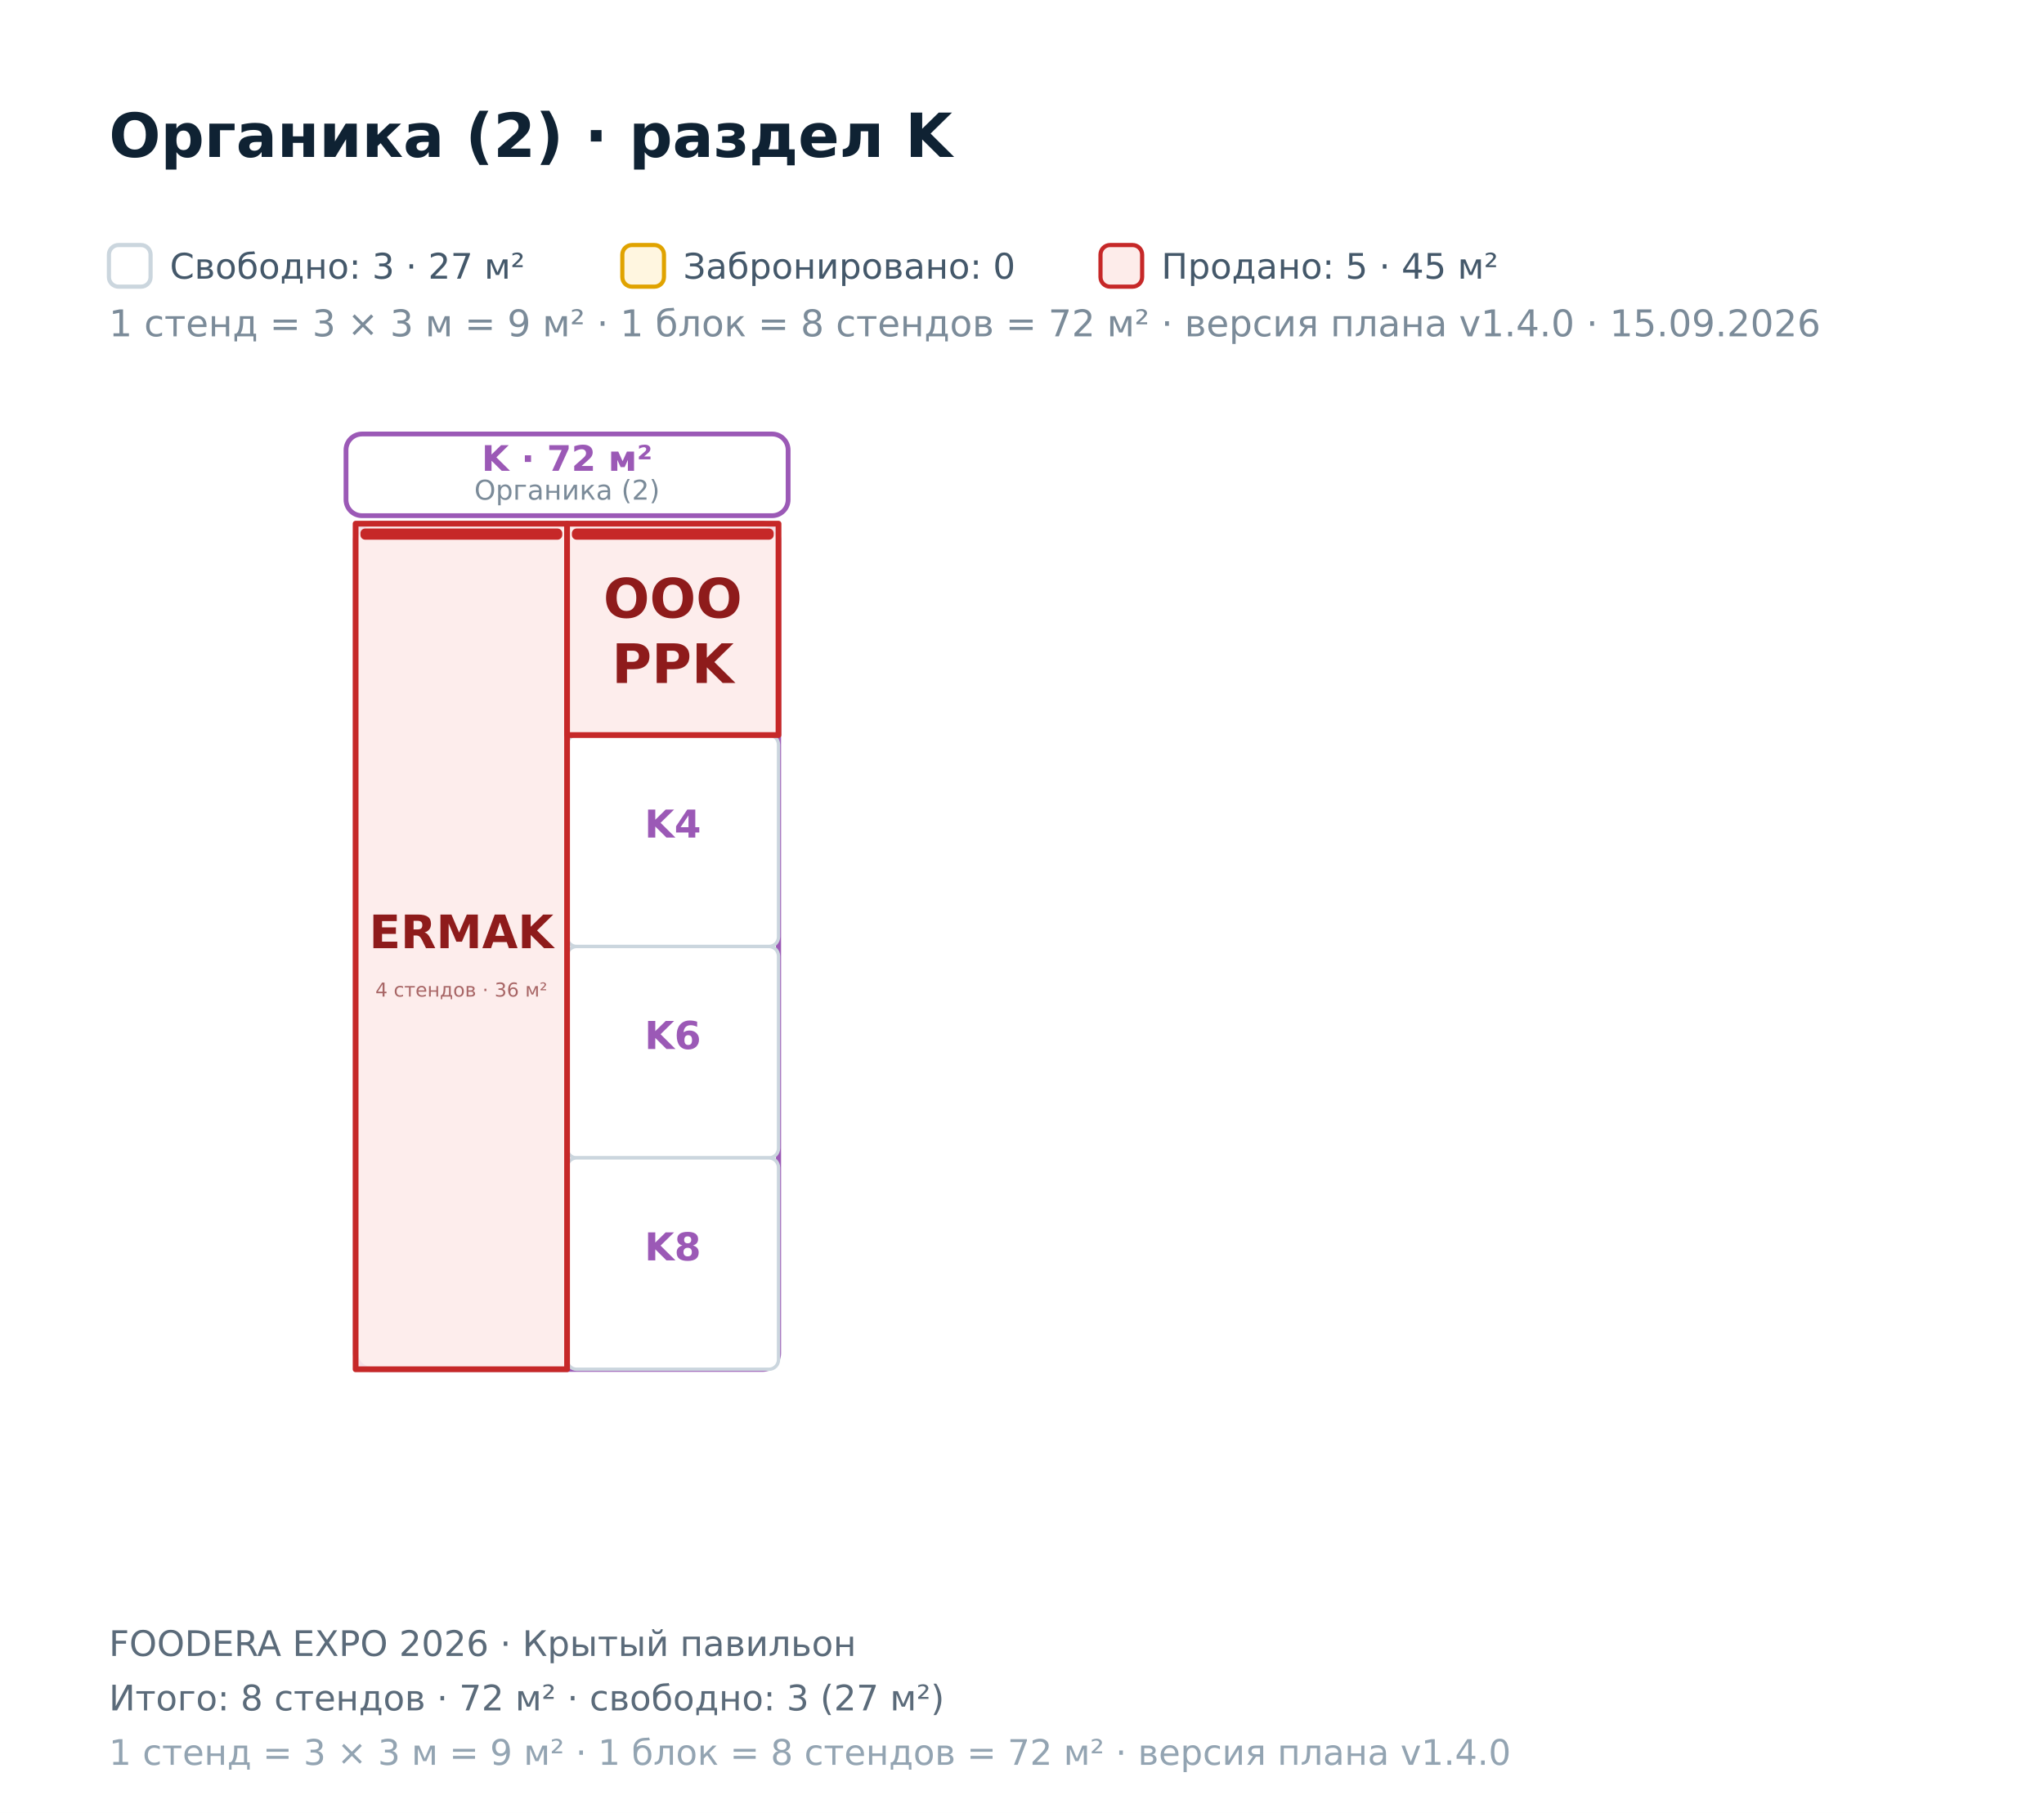
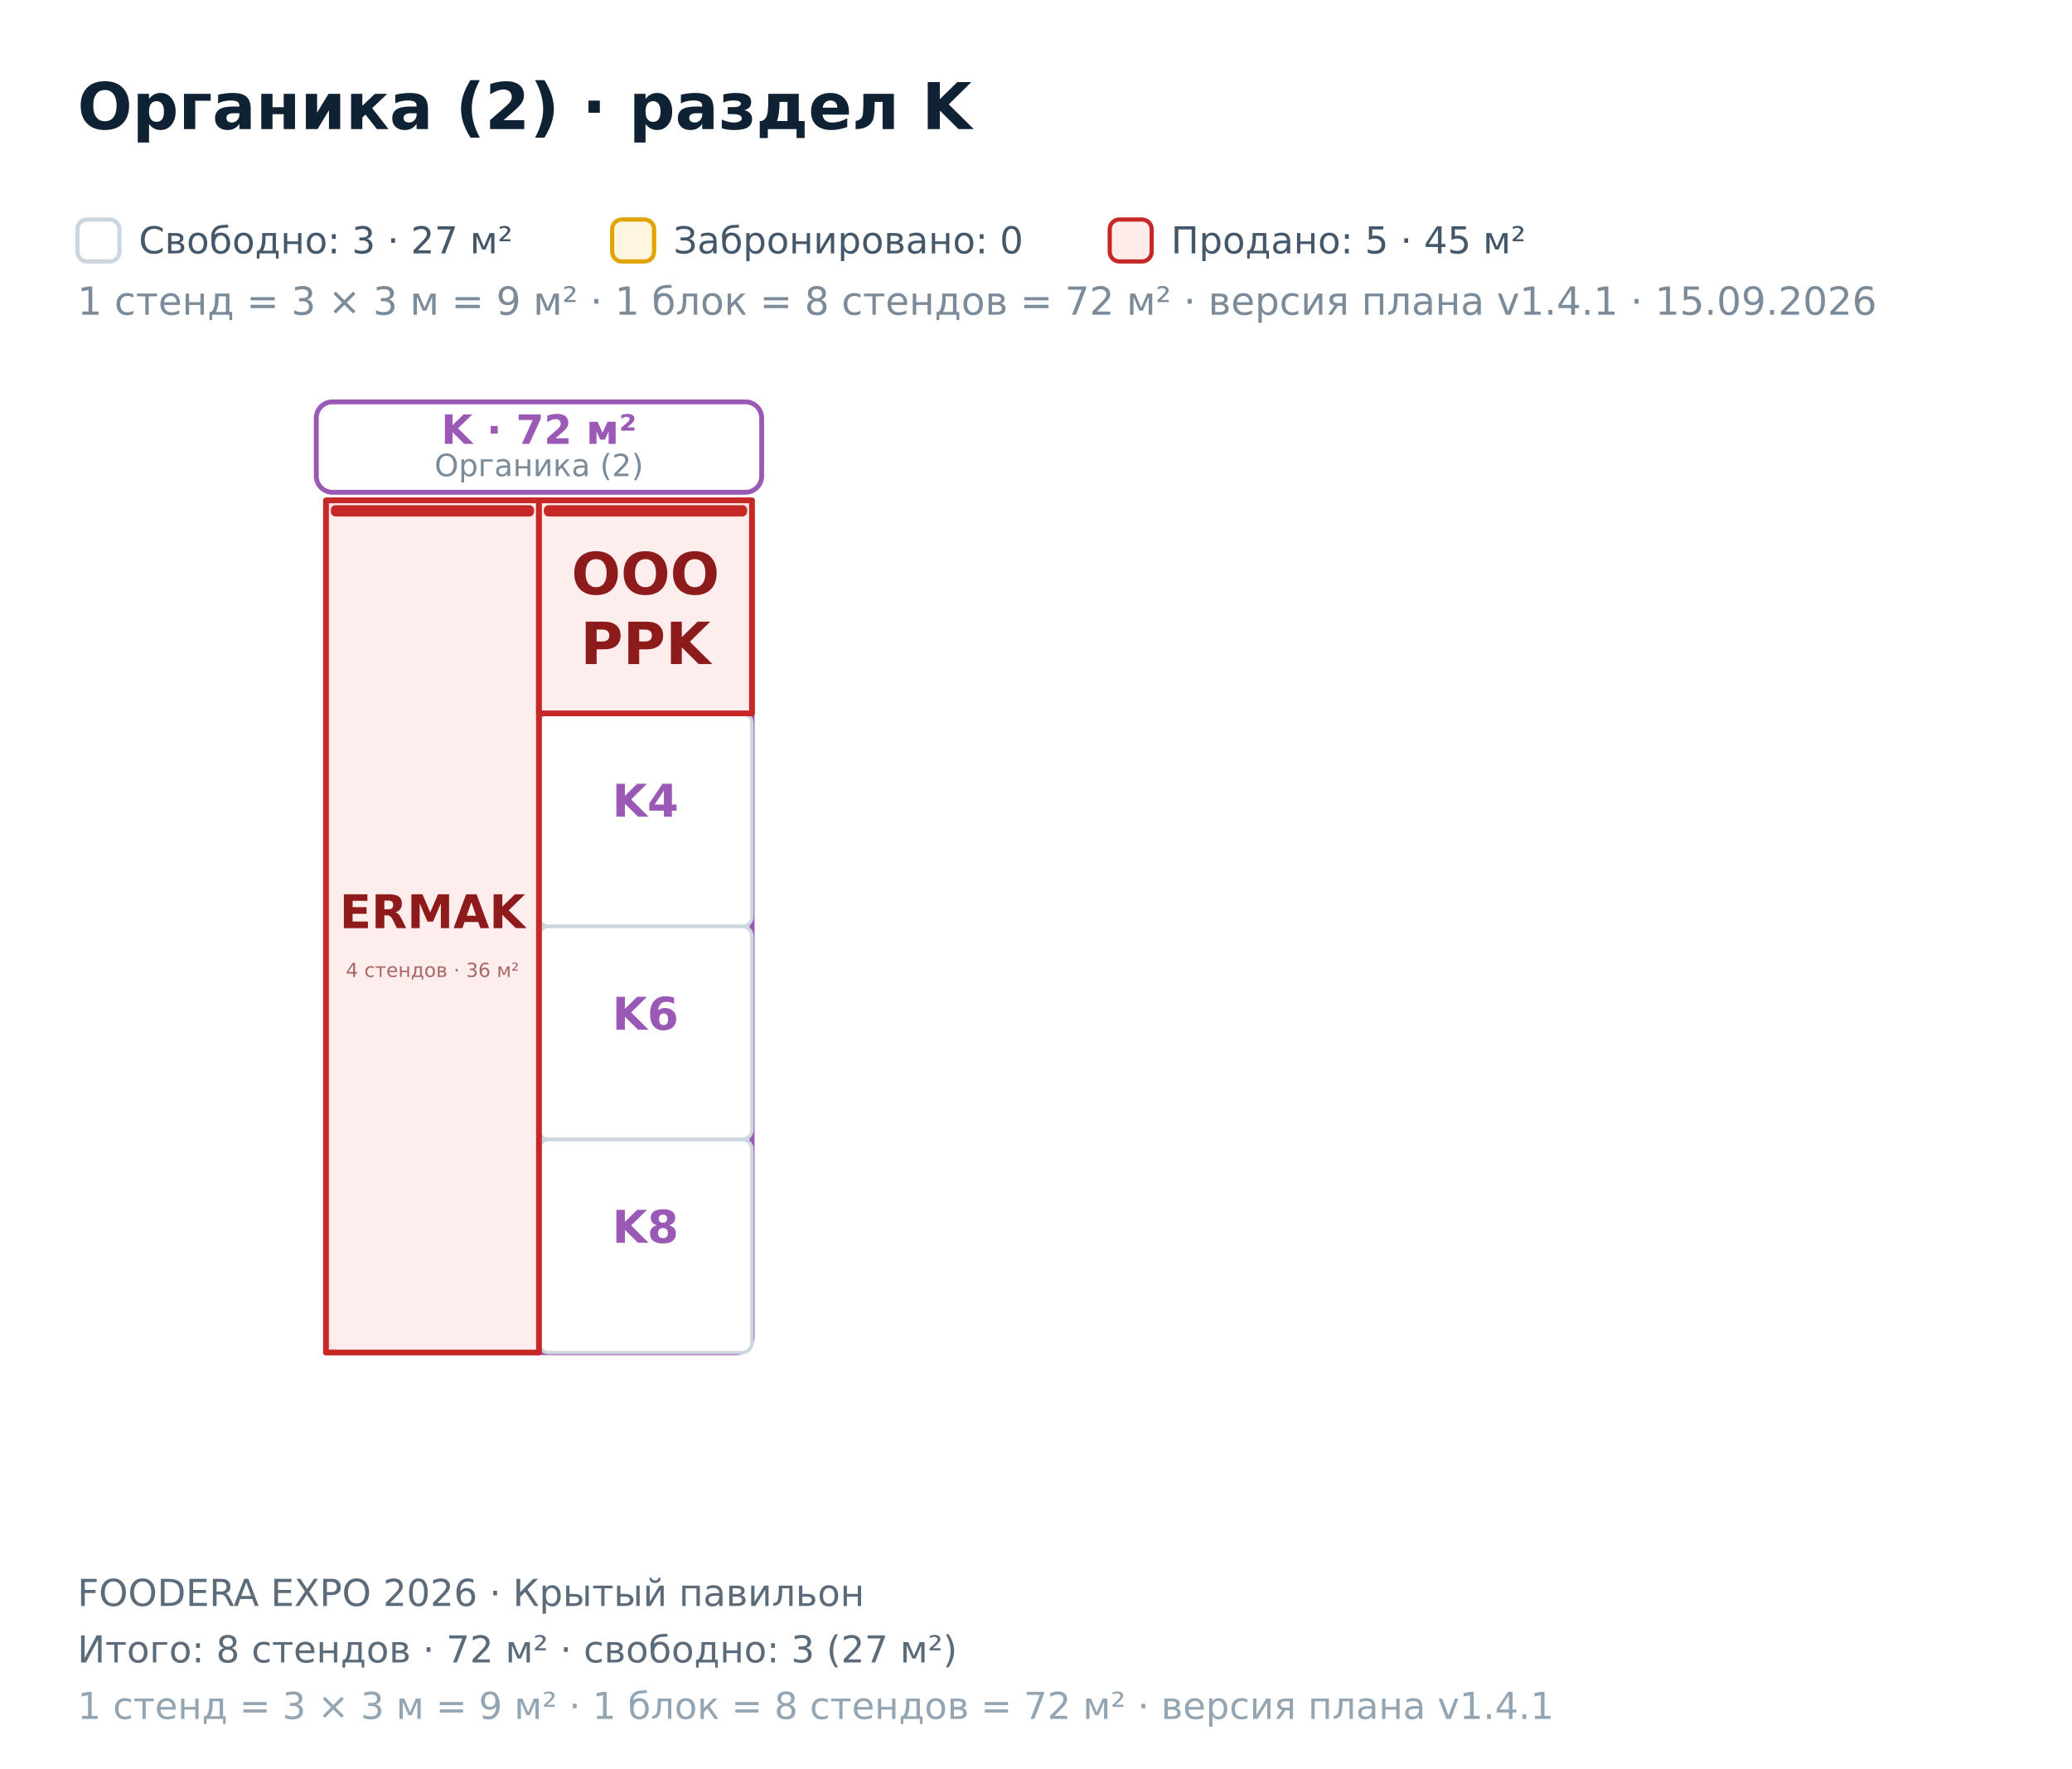
- <svg xmlns="http://www.w3.org/2000/svg" width="638" height="566" viewBox="0 0 638 566" font-family="DejaVu Sans, Helvetica, Arial, sans-serif">
-   <rect x="0.00" y="0.00" width="638.00" height="566.00" fill="#ffffff" />
-   <polygon points="-857.00,-285.30 1255.00,-285.30 1255.00,814.70 -857.00,814.70" fill="#ffffff" fill-opacity="0.55" stroke="#0f2233" stroke-width="2.2" />
-   <rect x="111.00" y="163.50" width="132.00" height="264.00" fill="none" stroke="#9B59B6" stroke-width="1.6" rx="5" />
-   <rect x="108.00" y="135.50" width="138.00" height="25.50" fill="#ffffff" stroke="#9B59B6" stroke-width="1.5" rx="5" />
-   <text x="177.00" y="147.00" font-size="11.00" fill="#9B59B6" font-weight="bold" text-anchor="middle">K · 72 м²</text>
-   <text x="177.00" y="156.00" font-size="8.50" fill="#7b8b99" text-anchor="middle">Органика (2)</text>
-   <rect x="177.00" y="229.50" width="66.00" height="66.00" fill="#ffffff" stroke="#cbd6de" stroke-width="1.05" rx="3" />
-   <text x="210.00" y="261.50" font-size="12.00" fill="#9B59B6" font-weight="bold" text-anchor="middle">K4</text>
-   <rect x="177.00" y="295.50" width="66.00" height="66.00" fill="#ffffff" stroke="#cbd6de" stroke-width="1.05" rx="3" />
-   <text x="210.00" y="327.50" font-size="12.00" fill="#9B59B6" font-weight="bold" text-anchor="middle">K6</text>
-   <rect x="177.00" y="361.50" width="66.00" height="66.00" fill="#ffffff" stroke="#cbd6de" stroke-width="1.05" rx="3" />
-   <text x="210.00" y="393.50" font-size="12.00" fill="#9B59B6" font-weight="bold" text-anchor="middle">K8</text>
-   <path d="M111 163.5L177 163.5L177 229.5L177 295.5L177 361.5L177 427.5L111 427.5L111 361.5L111 295.5L111 229.5Z" fill="#fdecea" fill-opacity="0.92" stroke="#c62828" stroke-width="1.8" stroke-linejoin="round" />
-   <rect x="112.50" y="165.00" width="63.00" height="3.50" fill="#c62828" rx="1.5" />
-   <text x="144.00" y="296.03" font-size="14.40" fill="#8e1b1b" font-weight="bold" text-anchor="middle">ERMAK</text>
-   <text x="144.00" y="311.14" font-size="6.00" fill="#a86666" text-anchor="middle">4 стендов · 36 м²</text>
-   <path d="M177 163.5L243 163.5L243 229.5L177 229.5Z" fill="#fdecea" fill-opacity="0.92" stroke="#c62828" stroke-width="1.8" stroke-linejoin="round" />
-   <rect x="178.50" y="165.00" width="63.00" height="3.50" fill="#c62828" rx="1.5" />
-   <text x="210.00" y="192.83" font-size="17.00" fill="#8e1b1b" font-weight="bold" text-anchor="middle">OOO</text>
-   <text x="210.00" y="213.23" font-size="17.00" fill="#8e1b1b" font-weight="bold" text-anchor="middle">PPK</text>
-   <text x="34.00" y="49.00" font-size="19.00" fill="#0f2233" font-weight="bold">Органика (2) · раздел K</text>
-   <rect x="34.00" y="76.50" width="13.00" height="13.00" fill="#ffffff" stroke="#cbd6de" stroke-width="1.3" rx="3" />
-   <text x="34.00" y="105.00" font-size="11.50" fill="#7b8b99">1 стенд = 3 × 3 м = 9 м² · 1 блок = 8 стендов = 72 м² · версия плана v1.4.0 · 15.09.2026</text>
-   <text x="53.00" y="87.00" font-size="11.00" fill="#44586a">Свободно: 3 · 27 м²</text>
-   <rect x="194.25" y="76.50" width="13.00" height="13.00" fill="#fff6e0" stroke="#e0a300" stroke-width="1.3" rx="3" />
-   <text x="213.25" y="87.00" font-size="11.00" fill="#44586a">Забронировано: 0</text>
-   <rect x="343.50" y="76.50" width="13.00" height="13.00" fill="#fdecea" stroke="#c62828" stroke-width="1.3" rx="3" />
-   <text x="362.50" y="87.00" font-size="11.00" fill="#44586a">Продано: 5 · 45 м²</text>
-   <text x="34.00" y="517.00" font-size="11.00" fill="#5b6b7a">FOODERA EXPO 2026 · Крытый павильон</text>
-   <text x="34.00" y="534.00" font-size="11.00" fill="#5b6b7a">Итого: 8 стендов · 72 м² · свободно: 3 (27 м²)</text>
-   <text x="34.00" y="551.00" font-size="11.00" fill="#93a4b2">1 стенд = 3 × 3 м = 9 м² · 1 блок = 8 стендов = 72 м² · версия плана v1.4.0</text>
+ <svg xmlns="http://www.w3.org/2000/svg" width="642" height="548" viewBox="0 0 642 548" font-family="DejaVu Sans, Helvetica, Arial, sans-serif">
+   <rect x="0.00" y="0.00" width="642.00" height="548.00" fill="#ffffff" />
+   <polygon points="-867.00,-293.80 992.00,-293.80 992.00,806.20 -867.00,806.20" fill="#ffffff" fill-opacity="0.55" stroke="#0f2233" stroke-width="2.2" />
+   <rect x="101.00" y="155.00" width="132.00" height="264.00" fill="none" stroke="#9B59B6" stroke-width="1.6" rx="5" />
+   <rect x="98.00" y="124.50" width="138.00" height="28.00" fill="#ffffff" stroke="#9B59B6" stroke-width="1.5" rx="5" />
+   <text x="167.00" y="137.50" font-size="12.50" fill="#9B59B6" font-weight="bold" text-anchor="middle">K · 72 м²</text>
+   <text x="167.00" y="147.50" font-size="9.50" fill="#7b8b99" text-anchor="middle">Органика (2)</text>
+   <rect x="167.00" y="221.00" width="66.00" height="66.00" fill="#ffffff" stroke="#cbd6de" stroke-width="1.05" rx="3" />
+   <text x="200.00" y="253.00" font-size="14.00" fill="#9B59B6" font-weight="bold" text-anchor="middle">K4</text>
+   <rect x="167.00" y="287.00" width="66.00" height="66.00" fill="#ffffff" stroke="#cbd6de" stroke-width="1.05" rx="3" />
+   <text x="200.00" y="319.00" font-size="14.00" fill="#9B59B6" font-weight="bold" text-anchor="middle">K6</text>
+   <rect x="167.00" y="353.00" width="66.00" height="66.00" fill="#ffffff" stroke="#cbd6de" stroke-width="1.05" rx="3" />
+   <text x="200.00" y="385.00" font-size="14.00" fill="#9B59B6" font-weight="bold" text-anchor="middle">K8</text>
+   <path d="M101 155L167 155L167 221L167 287L167 353L167 419L101 419L101 353L101 287L101 221Z" fill="#fdecea" fill-opacity="0.92" stroke="#c62828" stroke-width="1.8" stroke-linejoin="round" />
+   <rect x="102.50" y="156.50" width="63.00" height="3.50" fill="#c62828" rx="1.5" />
+   <text x="134.00" y="287.53" font-size="14.40" fill="#8e1b1b" font-weight="bold" text-anchor="middle">ERMAK</text>
+   <text x="134.00" y="302.64" font-size="6.00" fill="#a86666" text-anchor="middle">4 стендов · 36 м²</text>
+   <path d="M167 155L233 155L233 221L167 221Z" fill="#fdecea" fill-opacity="0.92" stroke="#c62828" stroke-width="1.8" stroke-linejoin="round" />
+   <rect x="168.50" y="156.50" width="63.00" height="3.50" fill="#c62828" rx="1.5" />
+   <text x="200.00" y="184.11" font-size="18.00" fill="#8e1b1b" font-weight="bold" text-anchor="middle">OOO</text>
+   <text x="200.00" y="205.71" font-size="18.00" fill="#8e1b1b" font-weight="bold" text-anchor="middle">PPK</text>
+   <text x="24.00" y="40.00" font-size="20.00" fill="#0f2233" font-weight="bold">Органика (2) · раздел K</text>
+   <rect x="24.00" y="68.00" width="13.00" height="13.00" fill="#ffffff" stroke="#cbd6de" stroke-width="1.3" rx="3" />
+   <text x="24.00" y="97.50" font-size="12.00" fill="#7b8b99">1 стенд = 3 × 3 м = 9 м² · 1 блок = 8 стендов = 72 м² · версия плана v1.4.1 · 15.09.2026</text>
+   <text x="43.00" y="78.50" font-size="11.50" fill="#44586a">Свободно: 3 · 27 м²</text>
+   <rect x="189.67" y="68.00" width="13.00" height="13.00" fill="#fff6e0" stroke="#e0a300" stroke-width="1.3" rx="3" />
+   <text x="208.67" y="78.50" font-size="11.50" fill="#44586a">Забронировано: 0</text>
+   <rect x="343.84" y="68.00" width="13.00" height="13.00" fill="#fdecea" stroke="#c62828" stroke-width="1.3" rx="3" />
+   <text x="362.84" y="78.50" font-size="11.50" fill="#44586a">Продано: 5 · 45 м²</text>
+   <text x="24.00" y="497.50" font-size="11.50" fill="#5b6b7a">FOODERA EXPO 2026 · Крытый павильон</text>
+   <text x="24.00" y="515.00" font-size="11.50" fill="#5b6b7a">Итого: 8 стендов · 72 м² · свободно: 3 (27 м²)</text>
+   <text x="24.00" y="532.50" font-size="11.50" fill="#93a4b2">1 стенд = 3 × 3 м = 9 м² · 1 блок = 8 стендов = 72 м² · версия плана v1.4.1</text>
</svg>
